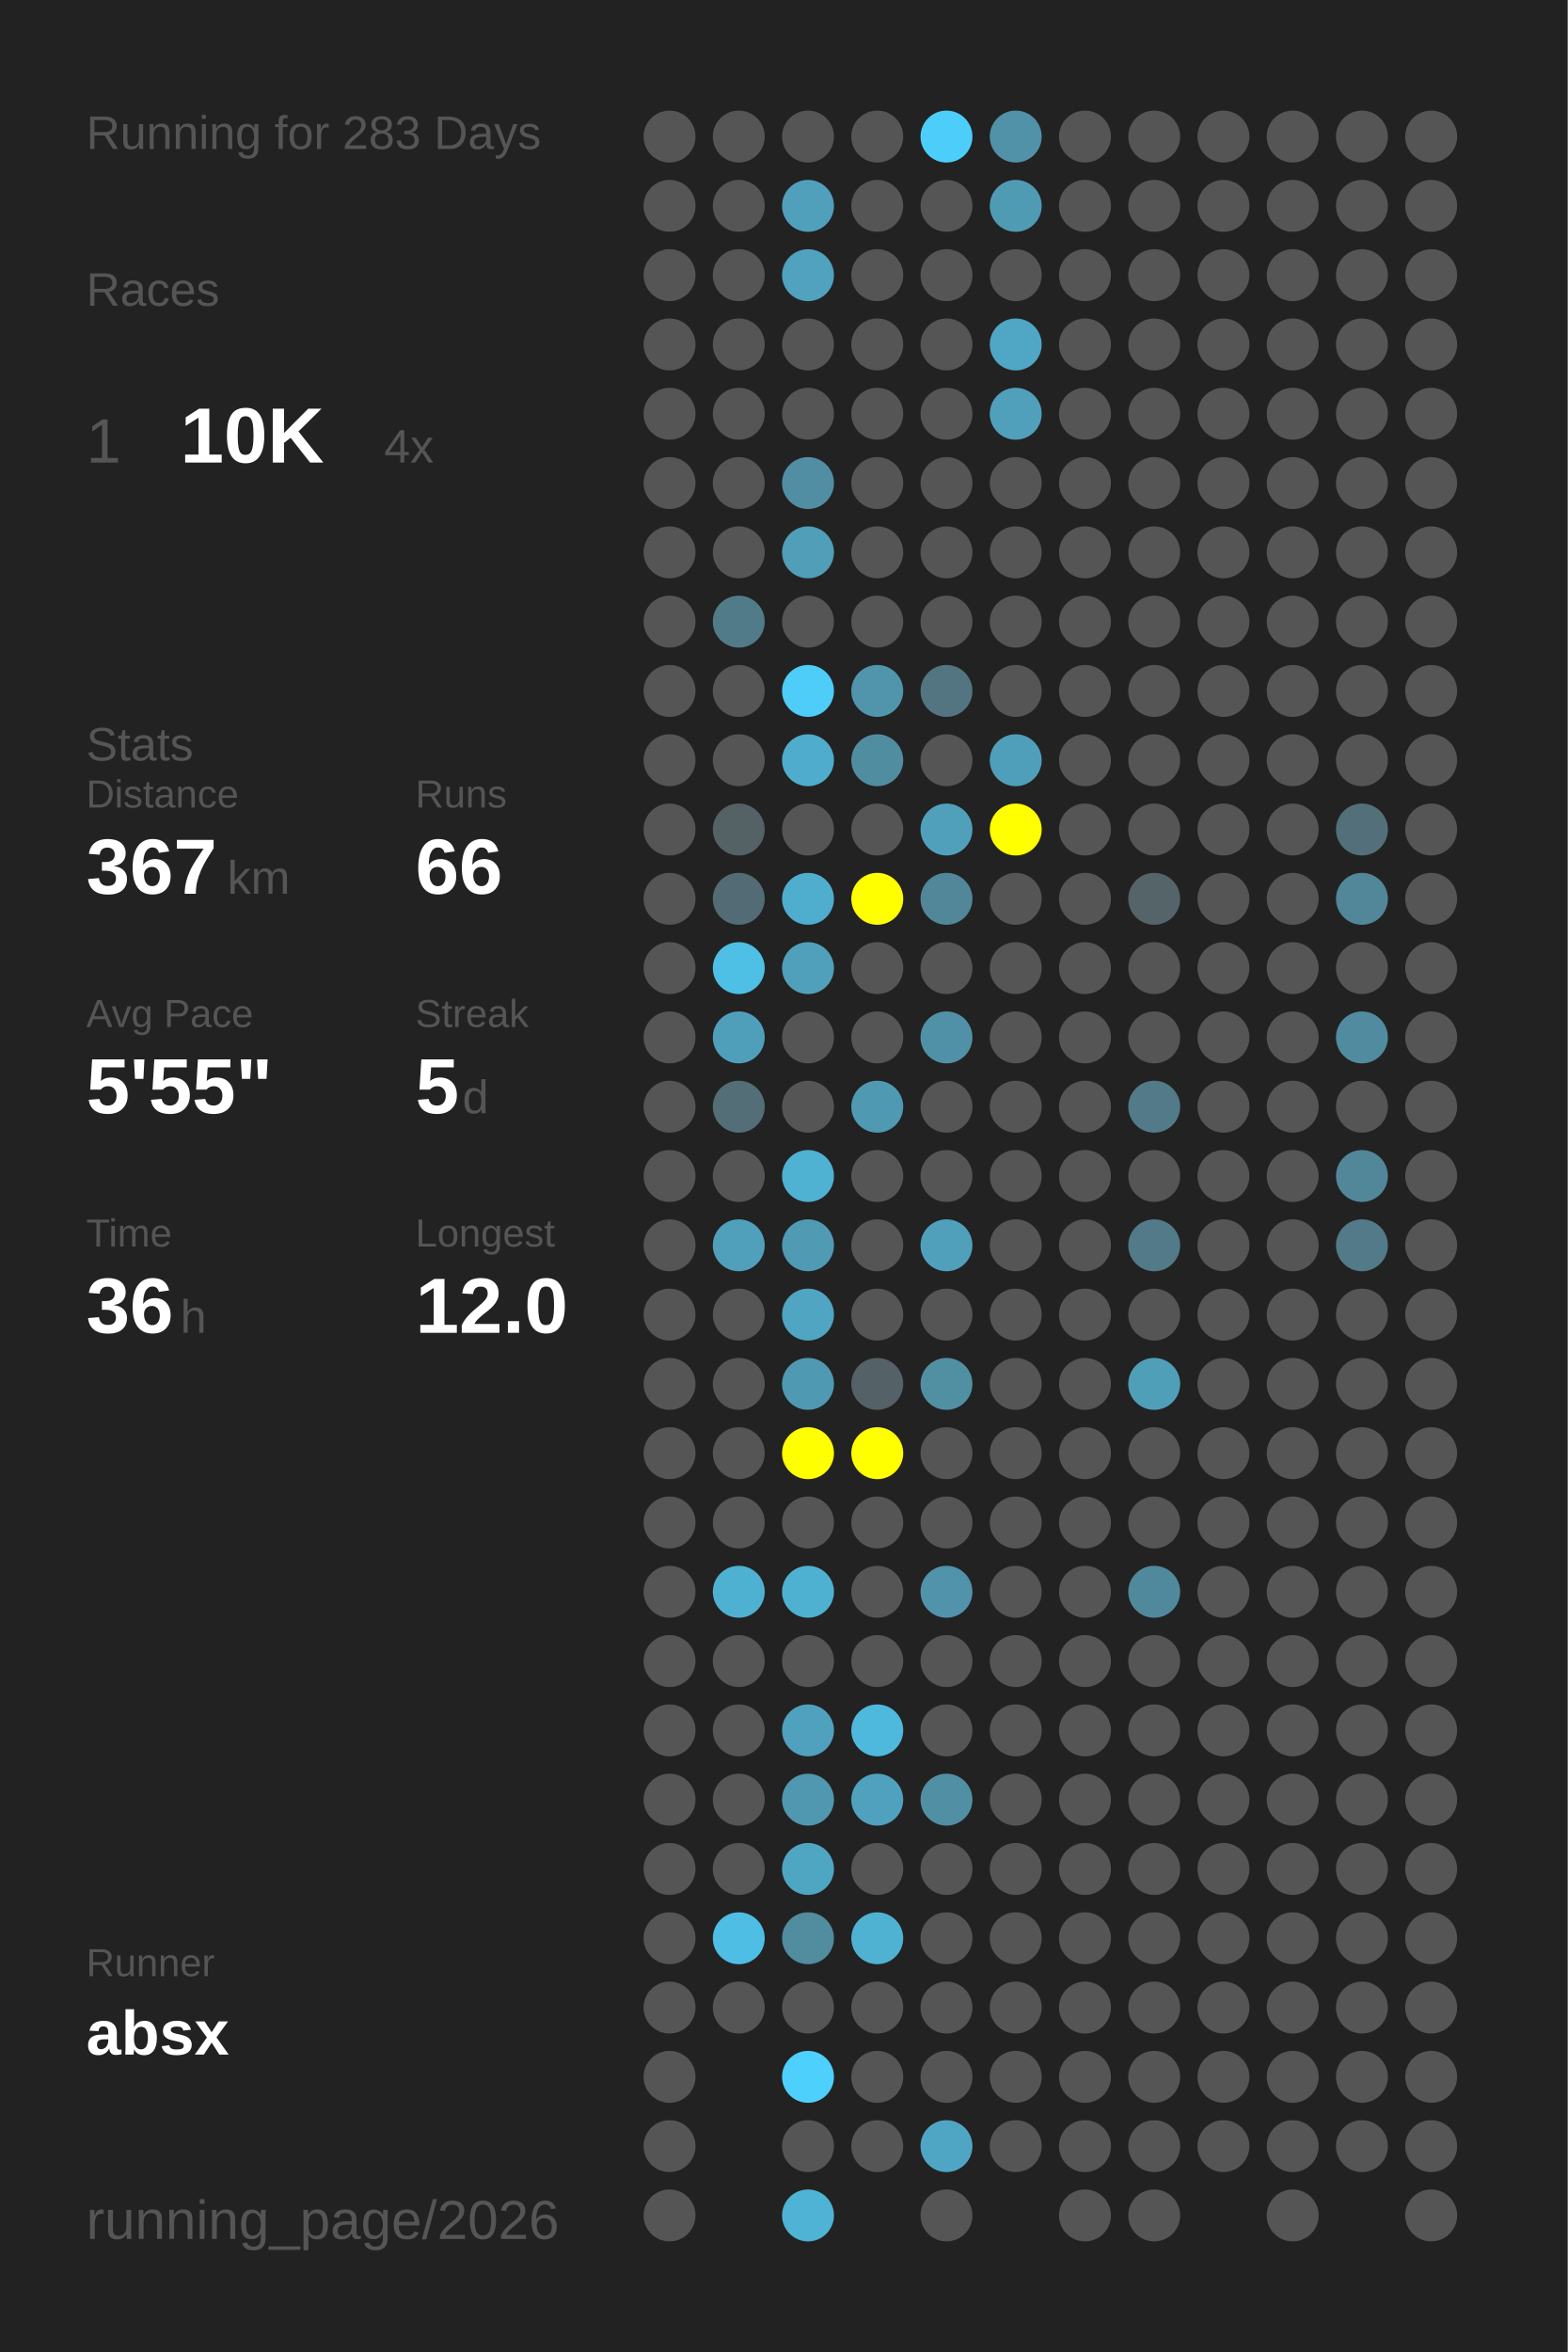
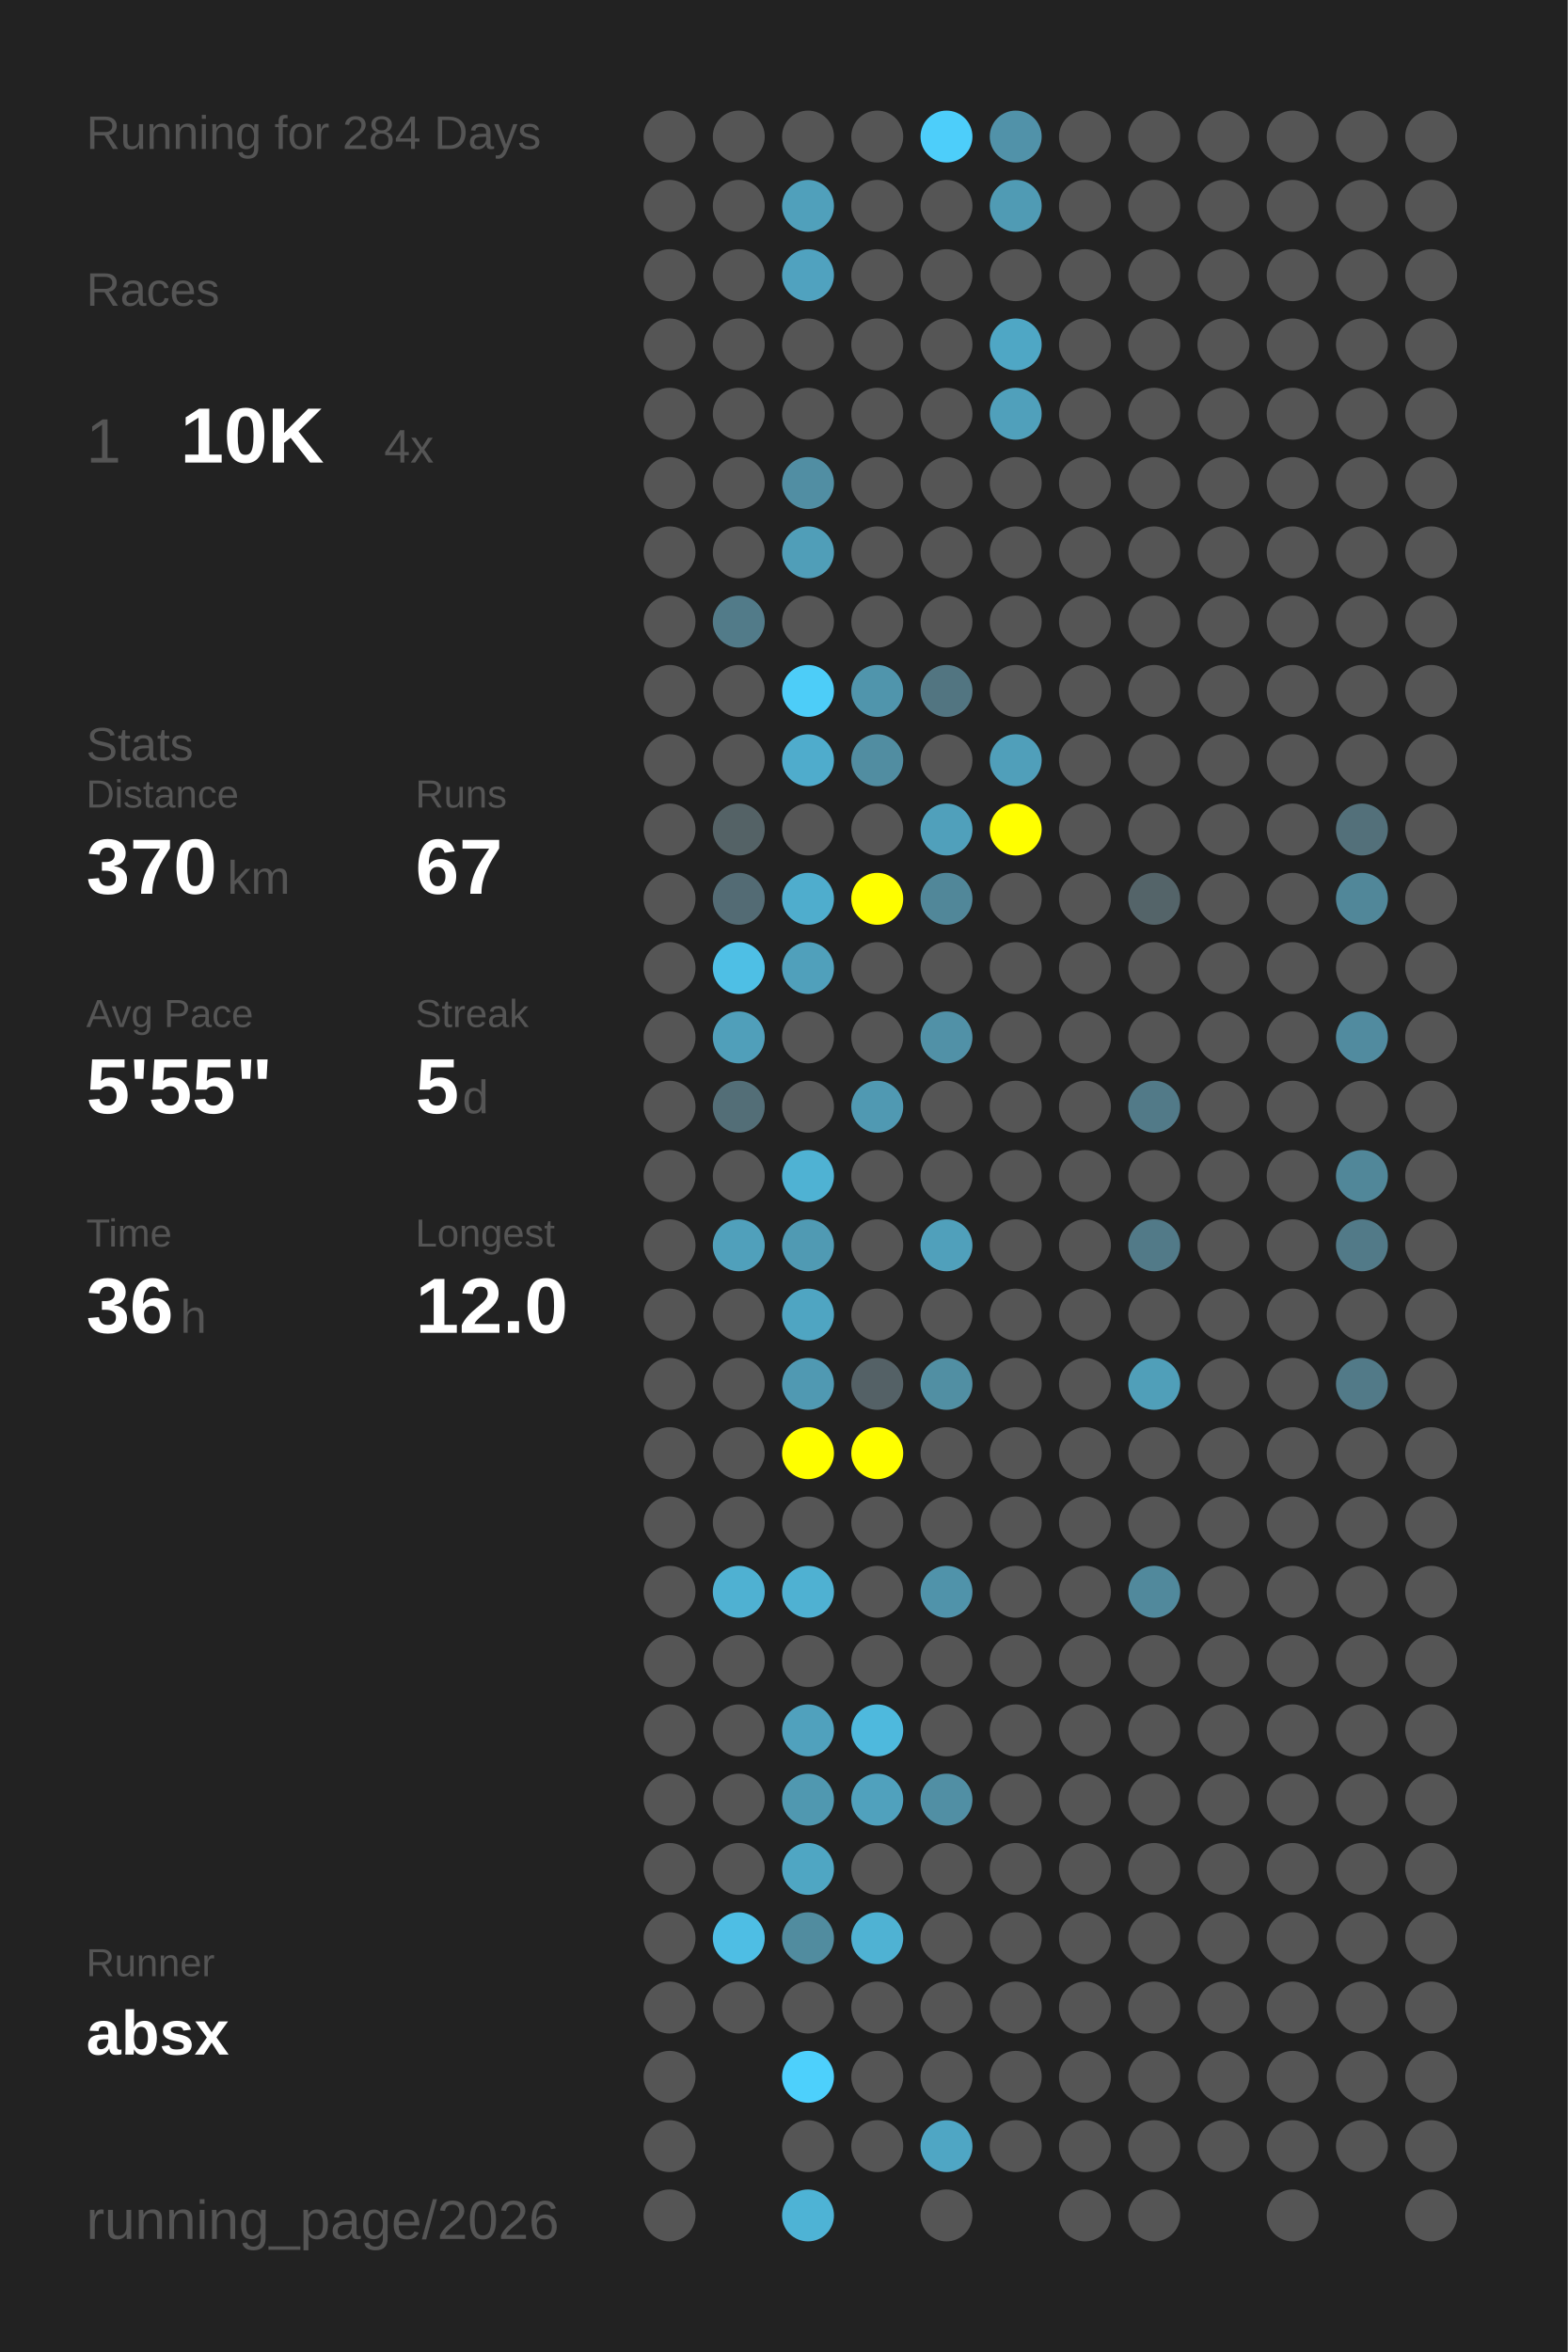
<svg xmlns="http://www.w3.org/2000/svg" baseProfile="full" height="300mm" version="1.1" viewBox="0,0,200,300" width="200mm">
  <defs />
  <rect fill="#222222" height="300" width="200" x="0" y="0" />
-   <text fill="#555555" style="font-size:6px; font-family:Arial;" x="11" y="19">Running for 283 Days</text>
+   <text fill="#555555" style="font-size:6px; font-family:Arial;" x="11" y="19">Running for 284 Days</text>
  <text fill="#555555" style="font-size:6px; font-family:Arial;" x="11" y="39">Races</text>
  <text fill="#555555" style="font-size:8px; font-family:Arial;" x="11" y="59">1</text>
  <text fill="#FFFFFF" style="font-size:10px; font-family:Arial; font-weight:bold;" x="23" y="59">10K</text>
  <text fill="#555555" style="font-size:6px; font-family:Arial;" x="49" y="59">4x</text>
  <text fill="#555555" style="font-size:6px; font-family:Arial;" x="11" y="97">Stats</text>
  <text fill="#555555" style="font-size:5px; font-family:Arial;" x="11" y="103">Distance</text>
-   <text fill="#FFFFFF" style="font-size:10px; font-family:Arial; font-weight:bold;" x="11" y="114">367</text>
+   <text fill="#FFFFFF" style="font-size:10px; font-family:Arial; font-weight:bold;" x="11" y="114">370</text>
  <text fill="#555555" style="font-size:6px; font-family:Arial;" x="29" y="114">km</text>
  <text fill="#555555" style="font-size:5px; font-family:Arial;" x="53" y="103">Runs</text>
-   <text fill="#FFFFFF" style="font-size:10px; font-family:Arial; font-weight:bold;" x="53" y="114">66</text>
+   <text fill="#FFFFFF" style="font-size:10px; font-family:Arial; font-weight:bold;" x="53" y="114">67</text>
  <text fill="#555555" style="font-size:5px; font-family:Arial;" x="11" y="131">Avg Pace</text>
  <text fill="#FFFFFF" style="font-size:10px; font-family:Arial; font-weight:bold;" x="11" y="142">5'55"</text>
  <text fill="#555555" style="font-size:5px; font-family:Arial;" x="53" y="131">Streak</text>
  <text fill="#FFFFFF" style="font-size:10px; font-family:Arial; font-weight:bold;" x="53" y="142">5</text>
  <text fill="#555555" style="font-size:6px; font-family:Arial;" x="59" y="142">d</text>
  <text fill="#555555" style="font-size:5px; font-family:Arial;" x="11" y="159">Time</text>
  <text fill="#FFFFFF" style="font-size:10px; font-family:Arial; font-weight:bold;" x="11" y="170">36</text>
  <text fill="#555555" style="font-size:6px; font-family:Arial;" x="23" y="170">h</text>
  <text fill="#555555" style="font-size:5px; font-family:Arial;" x="53" y="159">Longest</text>
  <text fill="#FFFFFF" style="font-size:10px; font-family:Arial; font-weight:bold;" x="53" y="170">12.0</text>
  <text fill="#555555" style="font-size:5px; font-family:Arial;" x="11" y="252.065">Runner</text>
  <text fill="#FFFFFF" style="font-size:8px; font-family:Arial; font-weight:bold;" x="11" y="262.065">absx</text>
  <text fill="#555555" style="font-size:7px; font-family:Arial;" x="11" y="285.581">running_page/2026</text>
  <circle cx="85.417" cy="17.419" fill="#555555" r="3.312" />
  <circle cx="85.417" cy="26.258" fill="#555555" r="3.312" />
  <circle cx="85.417" cy="35.097" fill="#555555" r="3.312" />
  <circle cx="85.417" cy="43.935" fill="#555555" r="3.312" />
  <circle cx="85.417" cy="52.774" fill="#555555" r="3.312" />
  <circle cx="85.417" cy="61.613" fill="#555555" r="3.312" />
  <circle cx="85.417" cy="70.452" fill="#555555" r="3.312" />
  <circle cx="85.417" cy="79.29" fill="#555555" r="3.312" />
  <circle cx="85.417" cy="88.129" fill="#555555" r="3.312" />
  <circle cx="85.417" cy="96.968" fill="#555555" r="3.312" />
  <circle cx="85.417" cy="105.806" fill="#555555" r="3.312" />
  <circle cx="85.417" cy="114.645" fill="#555555" r="3.312" />
  <circle cx="85.417" cy="123.484" fill="#555555" r="3.312" />
  <circle cx="85.417" cy="132.323" fill="#555555" r="3.312" />
  <circle cx="85.417" cy="141.161" fill="#555555" r="3.312" />
  <circle cx="85.417" cy="150" fill="#555555" r="3.312" />
  <circle cx="85.417" cy="158.839" fill="#555555" r="3.312" />
  <circle cx="85.417" cy="167.677" fill="#555555" r="3.312" />
  <circle cx="85.417" cy="176.516" fill="#555555" r="3.312" />
  <circle cx="85.417" cy="185.355" fill="#555555" r="3.312" />
  <circle cx="85.417" cy="194.194" fill="#555555" r="3.312" />
  <circle cx="85.417" cy="203.032" fill="#555555" r="3.312" />
  <circle cx="85.417" cy="211.871" fill="#555555" r="3.312" />
  <circle cx="85.417" cy="220.71" fill="#555555" r="3.312" />
  <circle cx="85.417" cy="229.548" fill="#555555" r="3.312" />
  <circle cx="85.417" cy="238.387" fill="#555555" r="3.312" />
  <circle cx="85.417" cy="247.226" fill="#555555" r="3.312" />
  <circle cx="85.417" cy="256.065" fill="#555555" r="3.312" />
  <circle cx="85.417" cy="264.903" fill="#555555" r="3.312" />
  <circle cx="85.417" cy="273.742" fill="#555555" r="3.312" />
  <circle cx="85.417" cy="282.581" fill="#555555" r="3.312" />
  <circle cx="94.25" cy="17.419" fill="#555555" r="3.312" />
  <circle cx="94.25" cy="26.258" fill="#555555" r="3.312" />
  <circle cx="94.25" cy="35.097" fill="#555555" r="3.312" />
  <circle cx="94.25" cy="43.935" fill="#555555" r="3.312" />
  <circle cx="94.25" cy="52.774" fill="#555555" r="3.312" />
  <circle cx="94.25" cy="61.613" fill="#555555" r="3.312" />
  <circle cx="94.25" cy="70.452" fill="#555555" r="3.312" />
  <circle cx="94.25" cy="79.29" fill="#527b89" r="3.312" />
  <circle cx="94.25" cy="88.129" fill="#555555" r="3.312" />
  <circle cx="94.25" cy="96.968" fill="#555555" r="3.312" />
  <circle cx="94.25" cy="105.806" fill="#546266" r="3.312" />
  <circle cx="94.25" cy="114.645" fill="#536b74" r="3.312" />
  <circle cx="94.25" cy="123.484" fill="#4ebfe5" r="3.312" />
  <circle cx="94.25" cy="132.323" fill="#509fba" r="3.312" />
  <circle cx="94.25" cy="141.161" fill="#536e77" r="3.312" />
  <circle cx="94.25" cy="150" fill="#555555" r="3.312" />
  <circle cx="94.25" cy="158.839" fill="#50a0bb" r="3.312" />
  <circle cx="94.25" cy="167.677" fill="#555555" r="3.312" />
  <circle cx="94.25" cy="176.516" fill="#555555" r="3.312" />
  <circle cx="94.25" cy="185.355" fill="#555555" r="3.312" />
  <circle cx="94.25" cy="194.194" fill="#555555" r="3.312" />
  <circle cx="94.25" cy="203.032" fill="#4fb1d2" r="3.312" />
  <circle cx="94.25" cy="211.871" fill="#555555" r="3.312" />
  <circle cx="94.25" cy="220.71" fill="#555555" r="3.312" />
  <circle cx="94.25" cy="229.548" fill="#555555" r="3.312" />
  <circle cx="94.25" cy="238.387" fill="#555555" r="3.312" />
  <circle cx="94.25" cy="247.226" fill="#4ebee4" r="3.312" />
  <circle cx="94.25" cy="256.065" fill="#555555" r="3.312" />
  <circle cx="103.083" cy="17.419" fill="#555555" r="3.312" />
  <circle cx="103.083" cy="26.258" fill="#50a0bb" r="3.312" />
  <circle cx="103.083" cy="35.097" fill="#50a2bf" r="3.312" />
  <circle cx="103.083" cy="43.935" fill="#555555" r="3.312" />
  <circle cx="103.083" cy="52.774" fill="#555555" r="3.312" />
  <circle cx="103.083" cy="61.613" fill="#518ea3" r="3.312" />
  <circle cx="103.083" cy="70.452" fill="#509eb8" r="3.312" />
  <circle cx="103.083" cy="79.29" fill="#555555" r="3.312" />
  <circle cx="103.083" cy="88.129" fill="#4dcdf8" r="3.312" />
  <circle cx="103.083" cy="96.968" fill="#4faccc" r="3.312" />
  <circle cx="103.083" cy="105.806" fill="#555555" r="3.312" />
  <circle cx="103.083" cy="114.645" fill="#4fadcd" r="3.312" />
  <circle cx="103.083" cy="123.484" fill="#50a0bb" r="3.312" />
  <circle cx="103.083" cy="132.323" fill="#555555" r="3.312" />
  <circle cx="103.083" cy="141.161" fill="#555555" r="3.312" />
  <circle cx="103.083" cy="150" fill="#4fb2d3" r="3.312" />
  <circle cx="103.083" cy="158.839" fill="#509ab3" r="3.312" />
  <circle cx="103.083" cy="167.677" fill="#4fa5c2" r="3.312" />
  <circle cx="103.083" cy="176.516" fill="#5099b2" r="3.312" />
  <circle cx="103.083" cy="185.355" fill="#FFFF00" r="3.312" />
  <circle cx="103.083" cy="194.194" fill="#555555" r="3.312" />
  <circle cx="103.083" cy="203.032" fill="#4fb1d2" r="3.312" />
  <circle cx="103.083" cy="211.871" fill="#555555" r="3.312" />
  <circle cx="103.083" cy="220.71" fill="#50a1bd" r="3.312" />
  <circle cx="103.083" cy="229.548" fill="#5098b0" r="3.312" />
  <circle cx="103.083" cy="238.387" fill="#4fa6c3" r="3.312" />
  <circle cx="103.083" cy="247.226" fill="#518c9f" r="3.312" />
  <circle cx="103.083" cy="256.065" fill="#555555" r="3.312" />
  <circle cx="103.083" cy="264.903" fill="#4dd0fc" r="3.312" />
  <circle cx="103.083" cy="273.742" fill="#555555" r="3.312" />
  <circle cx="103.083" cy="282.581" fill="#4eb3d5" r="3.312" />
  <circle cx="111.917" cy="17.419" fill="#555555" r="3.312" />
  <circle cx="111.917" cy="26.258" fill="#555555" r="3.312" />
  <circle cx="111.917" cy="35.097" fill="#555555" r="3.312" />
  <circle cx="111.917" cy="43.935" fill="#555555" r="3.312" />
  <circle cx="111.917" cy="52.774" fill="#555555" r="3.312" />
  <circle cx="111.917" cy="61.613" fill="#555555" r="3.312" />
  <circle cx="111.917" cy="70.452" fill="#555555" r="3.312" />
  <circle cx="111.917" cy="79.29" fill="#555555" r="3.312" />
  <circle cx="111.917" cy="88.129" fill="#5095ac" r="3.312" />
  <circle cx="111.917" cy="96.968" fill="#518da1" r="3.312" />
  <circle cx="111.917" cy="105.806" fill="#555555" r="3.312" />
  <circle cx="111.917" cy="114.645" fill="#FFFF00" r="3.312" />
  <circle cx="111.917" cy="123.484" fill="#555555" r="3.312" />
  <circle cx="111.917" cy="132.323" fill="#555555" r="3.312" />
  <circle cx="111.917" cy="141.161" fill="#5099b2" r="3.312" />
  <circle cx="111.917" cy="150" fill="#555555" r="3.312" />
  <circle cx="111.917" cy="158.839" fill="#555555" r="3.312" />
  <circle cx="111.917" cy="167.677" fill="#555555" r="3.312" />
  <circle cx="111.917" cy="176.516" fill="#546166" r="3.312" />
  <circle cx="111.917" cy="185.355" fill="#FFFF00" r="3.312" />
  <circle cx="111.917" cy="194.194" fill="#555555" r="3.312" />
  <circle cx="111.917" cy="203.032" fill="#555555" r="3.312" />
  <circle cx="111.917" cy="211.871" fill="#555555" r="3.312" />
  <circle cx="111.917" cy="220.71" fill="#4eb9dd" r="3.312" />
  <circle cx="111.917" cy="229.548" fill="#50a1bd" r="3.312" />
  <circle cx="111.917" cy="238.387" fill="#555555" r="3.312" />
  <circle cx="111.917" cy="247.226" fill="#4fb2d3" r="3.312" />
  <circle cx="111.917" cy="256.065" fill="#555555" r="3.312" />
  <circle cx="111.917" cy="264.903" fill="#555555" r="3.312" />
  <circle cx="111.917" cy="273.742" fill="#555555" r="3.312" />
  <circle cx="120.75" cy="17.419" fill="#4dcefa" r="3.312" />
  <circle cx="120.75" cy="26.258" fill="#555555" r="3.312" />
  <circle cx="120.75" cy="35.097" fill="#555555" r="3.312" />
  <circle cx="120.75" cy="43.935" fill="#555555" r="3.312" />
  <circle cx="120.75" cy="52.774" fill="#555555" r="3.312" />
  <circle cx="120.75" cy="61.613" fill="#555555" r="3.312" />
  <circle cx="120.75" cy="70.452" fill="#555555" r="3.312" />
  <circle cx="120.75" cy="79.29" fill="#555555" r="3.312" />
  <circle cx="120.75" cy="88.129" fill="#527581" r="3.312" />
  <circle cx="120.75" cy="96.968" fill="#555555" r="3.312" />
  <circle cx="120.75" cy="105.806" fill="#50a0bb" r="3.312" />
  <circle cx="120.75" cy="114.645" fill="#518799" r="3.312" />
  <circle cx="120.75" cy="123.484" fill="#555555" r="3.312" />
  <circle cx="120.75" cy="132.323" fill="#5191a7" r="3.312" />
  <circle cx="120.75" cy="141.161" fill="#555555" r="3.312" />
  <circle cx="120.75" cy="150" fill="#555555" r="3.312" />
  <circle cx="120.75" cy="158.839" fill="#50a0bb" r="3.312" />
  <circle cx="120.75" cy="167.677" fill="#555555" r="3.312" />
  <circle cx="120.75" cy="176.516" fill="#518fa3" r="3.312" />
  <circle cx="120.75" cy="185.355" fill="#555555" r="3.312" />
  <circle cx="120.75" cy="194.194" fill="#555555" r="3.312" />
  <circle cx="120.75" cy="203.032" fill="#5093aa" r="3.312" />
  <circle cx="120.75" cy="211.871" fill="#555555" r="3.312" />
  <circle cx="120.75" cy="220.71" fill="#555555" r="3.312" />
  <circle cx="120.75" cy="229.548" fill="#518fa4" r="3.312" />
  <circle cx="120.75" cy="238.387" fill="#555555" r="3.312" />
  <circle cx="120.75" cy="247.226" fill="#555555" r="3.312" />
  <circle cx="120.75" cy="256.065" fill="#555555" r="3.312" />
  <circle cx="120.75" cy="264.903" fill="#555555" r="3.312" />
  <circle cx="120.75" cy="273.742" fill="#4fa6c4" r="3.312" />
  <circle cx="120.75" cy="282.581" fill="#555555" r="3.312" />
  <circle cx="129.583" cy="17.419" fill="#5192a9" r="3.312" />
  <circle cx="129.583" cy="26.258" fill="#509bb4" r="3.312" />
  <circle cx="129.583" cy="35.097" fill="#555555" r="3.312" />
  <circle cx="129.583" cy="43.935" fill="#4fa7c5" r="3.312" />
  <circle cx="129.583" cy="52.774" fill="#50a0bb" r="3.312" />
  <circle cx="129.583" cy="61.613" fill="#555555" r="3.312" />
  <circle cx="129.583" cy="70.452" fill="#555555" r="3.312" />
  <circle cx="129.583" cy="79.29" fill="#555555" r="3.312" />
  <circle cx="129.583" cy="88.129" fill="#555555" r="3.312" />
  <circle cx="129.583" cy="96.968" fill="#509fba" r="3.312" />
  <circle cx="129.583" cy="105.806" fill="#FFFF00" r="3.312" />
  <circle cx="129.583" cy="114.645" fill="#555555" r="3.312" />
  <circle cx="129.583" cy="123.484" fill="#555555" r="3.312" />
  <circle cx="129.583" cy="132.323" fill="#555555" r="3.312" />
  <circle cx="129.583" cy="141.161" fill="#555555" r="3.312" />
  <circle cx="129.583" cy="150" fill="#555555" r="3.312" />
  <circle cx="129.583" cy="158.839" fill="#555555" r="3.312" />
  <circle cx="129.583" cy="167.677" fill="#555555" r="3.312" />
  <circle cx="129.583" cy="176.516" fill="#555555" r="3.312" />
  <circle cx="129.583" cy="185.355" fill="#555555" r="3.312" />
  <circle cx="129.583" cy="194.194" fill="#555555" r="3.312" />
  <circle cx="129.583" cy="203.032" fill="#555555" r="3.312" />
  <circle cx="129.583" cy="211.871" fill="#555555" r="3.312" />
  <circle cx="129.583" cy="220.71" fill="#555555" r="3.312" />
  <circle cx="129.583" cy="229.548" fill="#555555" r="3.312" />
  <circle cx="129.583" cy="238.387" fill="#555555" r="3.312" />
  <circle cx="129.583" cy="247.226" fill="#555555" r="3.312" />
  <circle cx="129.583" cy="256.065" fill="#555555" r="3.312" />
  <circle cx="129.583" cy="264.903" fill="#555555" r="3.312" />
  <circle cx="129.583" cy="273.742" fill="#555555" r="3.312" />
  <circle cx="138.417" cy="17.419" fill="#555555" r="3.312" />
  <circle cx="138.417" cy="26.258" fill="#555555" r="3.312" />
  <circle cx="138.417" cy="35.097" fill="#555555" r="3.312" />
  <circle cx="138.417" cy="43.935" fill="#555555" r="3.312" />
  <circle cx="138.417" cy="52.774" fill="#555555" r="3.312" />
  <circle cx="138.417" cy="61.613" fill="#555555" r="3.312" />
  <circle cx="138.417" cy="70.452" fill="#555555" r="3.312" />
  <circle cx="138.417" cy="79.29" fill="#555555" r="3.312" />
  <circle cx="138.417" cy="88.129" fill="#555555" r="3.312" />
  <circle cx="138.417" cy="96.968" fill="#555555" r="3.312" />
  <circle cx="138.417" cy="105.806" fill="#555555" r="3.312" />
  <circle cx="138.417" cy="114.645" fill="#555555" r="3.312" />
  <circle cx="138.417" cy="123.484" fill="#555555" r="3.312" />
  <circle cx="138.417" cy="132.323" fill="#555555" r="3.312" />
  <circle cx="138.417" cy="141.161" fill="#555555" r="3.312" />
  <circle cx="138.417" cy="150" fill="#555555" r="3.312" />
  <circle cx="138.417" cy="158.839" fill="#555555" r="3.312" />
  <circle cx="138.417" cy="167.677" fill="#555555" r="3.312" />
  <circle cx="138.417" cy="176.516" fill="#555555" r="3.312" />
  <circle cx="138.417" cy="185.355" fill="#555555" r="3.312" />
  <circle cx="138.417" cy="194.194" fill="#555555" r="3.312" />
  <circle cx="138.417" cy="203.032" fill="#555555" r="3.312" />
  <circle cx="138.417" cy="211.871" fill="#555555" r="3.312" />
  <circle cx="138.417" cy="220.71" fill="#555555" r="3.312" />
  <circle cx="138.417" cy="229.548" fill="#555555" r="3.312" />
  <circle cx="138.417" cy="238.387" fill="#555555" r="3.312" />
  <circle cx="138.417" cy="247.226" fill="#555555" r="3.312" />
  <circle cx="138.417" cy="256.065" fill="#555555" r="3.312" />
  <circle cx="138.417" cy="264.903" fill="#555555" r="3.312" />
  <circle cx="138.417" cy="273.742" fill="#555555" r="3.312" />
  <circle cx="138.417" cy="282.581" fill="#555555" r="3.312" />
  <circle cx="147.25" cy="17.419" fill="#555555" r="3.312" />
  <circle cx="147.25" cy="26.258" fill="#555555" r="3.312" />
  <circle cx="147.25" cy="35.097" fill="#555555" r="3.312" />
  <circle cx="147.25" cy="43.935" fill="#555555" r="3.312" />
  <circle cx="147.25" cy="52.774" fill="#555555" r="3.312" />
  <circle cx="147.25" cy="61.613" fill="#555555" r="3.312" />
  <circle cx="147.25" cy="70.452" fill="#555555" r="3.312" />
  <circle cx="147.25" cy="79.29" fill="#555555" r="3.312" />
  <circle cx="147.25" cy="88.129" fill="#555555" r="3.312" />
  <circle cx="147.25" cy="96.968" fill="#555555" r="3.312" />
  <circle cx="147.25" cy="105.806" fill="#555555" r="3.312" />
  <circle cx="147.25" cy="114.645" fill="#546469" r="3.312" />
  <circle cx="147.25" cy="123.484" fill="#555555" r="3.312" />
  <circle cx="147.25" cy="132.323" fill="#555555" r="3.312" />
  <circle cx="147.25" cy="141.161" fill="#527a88" r="3.312" />
  <circle cx="147.25" cy="150" fill="#555555" r="3.312" />
  <circle cx="147.25" cy="158.839" fill="#527a88" r="3.312" />
  <circle cx="147.25" cy="167.677" fill="#555555" r="3.312" />
  <circle cx="147.25" cy="176.516" fill="#509fb9" r="3.312" />
  <circle cx="147.25" cy="185.355" fill="#555555" r="3.312" />
  <circle cx="147.25" cy="194.194" fill="#555555" r="3.312" />
  <circle cx="147.25" cy="203.032" fill="#51899c" r="3.312" />
  <circle cx="147.25" cy="211.871" fill="#555555" r="3.312" />
  <circle cx="147.25" cy="220.71" fill="#555555" r="3.312" />
  <circle cx="147.25" cy="229.548" fill="#555555" r="3.312" />
  <circle cx="147.25" cy="238.387" fill="#555555" r="3.312" />
  <circle cx="147.25" cy="247.226" fill="#555555" r="3.312" />
  <circle cx="147.25" cy="256.065" fill="#555555" r="3.312" />
  <circle cx="147.25" cy="264.903" fill="#555555" r="3.312" />
  <circle cx="147.25" cy="273.742" fill="#555555" r="3.312" />
  <circle cx="147.25" cy="282.581" fill="#555555" r="3.312" />
  <circle cx="156.083" cy="17.419" fill="#555555" r="3.312" />
  <circle cx="156.083" cy="26.258" fill="#555555" r="3.312" />
  <circle cx="156.083" cy="35.097" fill="#555555" r="3.312" />
  <circle cx="156.083" cy="43.935" fill="#555555" r="3.312" />
  <circle cx="156.083" cy="52.774" fill="#555555" r="3.312" />
  <circle cx="156.083" cy="61.613" fill="#555555" r="3.312" />
  <circle cx="156.083" cy="70.452" fill="#555555" r="3.312" />
  <circle cx="156.083" cy="79.29" fill="#555555" r="3.312" />
  <circle cx="156.083" cy="88.129" fill="#555555" r="3.312" />
  <circle cx="156.083" cy="96.968" fill="#555555" r="3.312" />
  <circle cx="156.083" cy="105.806" fill="#555555" r="3.312" />
  <circle cx="156.083" cy="114.645" fill="#555555" r="3.312" />
  <circle cx="156.083" cy="123.484" fill="#555555" r="3.312" />
  <circle cx="156.083" cy="132.323" fill="#555555" r="3.312" />
  <circle cx="156.083" cy="141.161" fill="#555555" r="3.312" />
  <circle cx="156.083" cy="150" fill="#555555" r="3.312" />
  <circle cx="156.083" cy="158.839" fill="#555555" r="3.312" />
  <circle cx="156.083" cy="167.677" fill="#555555" r="3.312" />
  <circle cx="156.083" cy="176.516" fill="#555555" r="3.312" />
  <circle cx="156.083" cy="185.355" fill="#555555" r="3.312" />
  <circle cx="156.083" cy="194.194" fill="#555555" r="3.312" />
  <circle cx="156.083" cy="203.032" fill="#555555" r="3.312" />
  <circle cx="156.083" cy="211.871" fill="#555555" r="3.312" />
  <circle cx="156.083" cy="220.71" fill="#555555" r="3.312" />
  <circle cx="156.083" cy="229.548" fill="#555555" r="3.312" />
  <circle cx="156.083" cy="238.387" fill="#555555" r="3.312" />
  <circle cx="156.083" cy="247.226" fill="#555555" r="3.312" />
  <circle cx="156.083" cy="256.065" fill="#555555" r="3.312" />
  <circle cx="156.083" cy="264.903" fill="#555555" r="3.312" />
  <circle cx="156.083" cy="273.742" fill="#555555" r="3.312" />
  <circle cx="164.917" cy="17.419" fill="#555555" r="3.312" />
  <circle cx="164.917" cy="26.258" fill="#555555" r="3.312" />
  <circle cx="164.917" cy="35.097" fill="#555555" r="3.312" />
  <circle cx="164.917" cy="43.935" fill="#555555" r="3.312" />
  <circle cx="164.917" cy="52.774" fill="#555555" r="3.312" />
  <circle cx="164.917" cy="61.613" fill="#555555" r="3.312" />
  <circle cx="164.917" cy="70.452" fill="#555555" r="3.312" />
  <circle cx="164.917" cy="79.29" fill="#555555" r="3.312" />
  <circle cx="164.917" cy="88.129" fill="#555555" r="3.312" />
  <circle cx="164.917" cy="96.968" fill="#555555" r="3.312" />
  <circle cx="164.917" cy="105.806" fill="#555555" r="3.312" />
  <circle cx="164.917" cy="114.645" fill="#555555" r="3.312" />
  <circle cx="164.917" cy="123.484" fill="#555555" r="3.312" />
  <circle cx="164.917" cy="132.323" fill="#555555" r="3.312" />
  <circle cx="164.917" cy="141.161" fill="#555555" r="3.312" />
  <circle cx="164.917" cy="150" fill="#555555" r="3.312" />
  <circle cx="164.917" cy="158.839" fill="#555555" r="3.312" />
  <circle cx="164.917" cy="167.677" fill="#555555" r="3.312" />
  <circle cx="164.917" cy="176.516" fill="#555555" r="3.312" />
  <circle cx="164.917" cy="185.355" fill="#555555" r="3.312" />
  <circle cx="164.917" cy="194.194" fill="#555555" r="3.312" />
  <circle cx="164.917" cy="203.032" fill="#555555" r="3.312" />
  <circle cx="164.917" cy="211.871" fill="#555555" r="3.312" />
  <circle cx="164.917" cy="220.71" fill="#555555" r="3.312" />
  <circle cx="164.917" cy="229.548" fill="#555555" r="3.312" />
  <circle cx="164.917" cy="238.387" fill="#555555" r="3.312" />
  <circle cx="164.917" cy="247.226" fill="#555555" r="3.312" />
  <circle cx="164.917" cy="256.065" fill="#555555" r="3.312" />
  <circle cx="164.917" cy="264.903" fill="#555555" r="3.312" />
  <circle cx="164.917" cy="273.742" fill="#555555" r="3.312" />
  <circle cx="164.917" cy="282.581" fill="#555555" r="3.312" />
  <circle cx="173.75" cy="17.419" fill="#555555" r="3.312" />
  <circle cx="173.75" cy="26.258" fill="#555555" r="3.312" />
  <circle cx="173.75" cy="35.097" fill="#555555" r="3.312" />
  <circle cx="173.75" cy="43.935" fill="#555555" r="3.312" />
  <circle cx="173.75" cy="52.774" fill="#555555" r="3.312" />
  <circle cx="173.75" cy="61.613" fill="#555555" r="3.312" />
  <circle cx="173.75" cy="70.452" fill="#555555" r="3.312" />
  <circle cx="173.75" cy="79.29" fill="#555555" r="3.312" />
  <circle cx="173.75" cy="88.129" fill="#555555" r="3.312" />
  <circle cx="173.75" cy="96.968" fill="#555555" r="3.312" />
  <circle cx="173.75" cy="105.806" fill="#53707a" r="3.312" />
  <circle cx="173.75" cy="114.645" fill="#518799" r="3.312" />
  <circle cx="173.75" cy="123.484" fill="#555555" r="3.312" />
  <circle cx="173.75" cy="132.323" fill="#518b9f" r="3.312" />
  <circle cx="173.75" cy="141.161" fill="#555555" r="3.312" />
  <circle cx="173.75" cy="150" fill="#518799" r="3.312" />
  <circle cx="173.75" cy="158.839" fill="#527a88" r="3.312" />
  <circle cx="173.75" cy="167.677" fill="#555555" r="3.312" />
-   <circle cx="173.75" cy="176.516" fill="#555555" r="3.312" />
+   <circle cx="173.75" cy="176.516" fill="#527a88" r="3.312" />
  <circle cx="173.75" cy="185.355" fill="#555555" r="3.312" />
  <circle cx="173.75" cy="194.194" fill="#555555" r="3.312" />
  <circle cx="173.75" cy="203.032" fill="#555555" r="3.312" />
  <circle cx="173.75" cy="211.871" fill="#555555" r="3.312" />
  <circle cx="173.75" cy="220.71" fill="#555555" r="3.312" />
  <circle cx="173.75" cy="229.548" fill="#555555" r="3.312" />
  <circle cx="173.75" cy="238.387" fill="#555555" r="3.312" />
  <circle cx="173.75" cy="247.226" fill="#555555" r="3.312" />
  <circle cx="173.75" cy="256.065" fill="#555555" r="3.312" />
  <circle cx="173.75" cy="264.903" fill="#555555" r="3.312" />
  <circle cx="173.75" cy="273.742" fill="#555555" r="3.312" />
  <circle cx="182.583" cy="17.419" fill="#555555" r="3.312" />
  <circle cx="182.583" cy="26.258" fill="#555555" r="3.312" />
  <circle cx="182.583" cy="35.097" fill="#555555" r="3.312" />
  <circle cx="182.583" cy="43.935" fill="#555555" r="3.312" />
  <circle cx="182.583" cy="52.774" fill="#555555" r="3.312" />
  <circle cx="182.583" cy="61.613" fill="#555555" r="3.312" />
  <circle cx="182.583" cy="70.452" fill="#555555" r="3.312" />
  <circle cx="182.583" cy="79.29" fill="#555555" r="3.312" />
  <circle cx="182.583" cy="88.129" fill="#555555" r="3.312" />
  <circle cx="182.583" cy="96.968" fill="#555555" r="3.312" />
  <circle cx="182.583" cy="105.806" fill="#555555" r="3.312" />
  <circle cx="182.583" cy="114.645" fill="#555555" r="3.312" />
  <circle cx="182.583" cy="123.484" fill="#555555" r="3.312" />
  <circle cx="182.583" cy="132.323" fill="#555555" r="3.312" />
  <circle cx="182.583" cy="141.161" fill="#555555" r="3.312" />
  <circle cx="182.583" cy="150" fill="#555555" r="3.312" />
  <circle cx="182.583" cy="158.839" fill="#555555" r="3.312" />
  <circle cx="182.583" cy="167.677" fill="#555555" r="3.312" />
  <circle cx="182.583" cy="176.516" fill="#555555" r="3.312" />
  <circle cx="182.583" cy="185.355" fill="#555555" r="3.312" />
  <circle cx="182.583" cy="194.194" fill="#555555" r="3.312" />
  <circle cx="182.583" cy="203.032" fill="#555555" r="3.312" />
  <circle cx="182.583" cy="211.871" fill="#555555" r="3.312" />
  <circle cx="182.583" cy="220.71" fill="#555555" r="3.312" />
  <circle cx="182.583" cy="229.548" fill="#555555" r="3.312" />
  <circle cx="182.583" cy="238.387" fill="#555555" r="3.312" />
  <circle cx="182.583" cy="247.226" fill="#555555" r="3.312" />
  <circle cx="182.583" cy="256.065" fill="#555555" r="3.312" />
  <circle cx="182.583" cy="264.903" fill="#555555" r="3.312" />
  <circle cx="182.583" cy="273.742" fill="#555555" r="3.312" />
  <circle cx="182.583" cy="282.581" fill="#555555" r="3.312" />
</svg>
